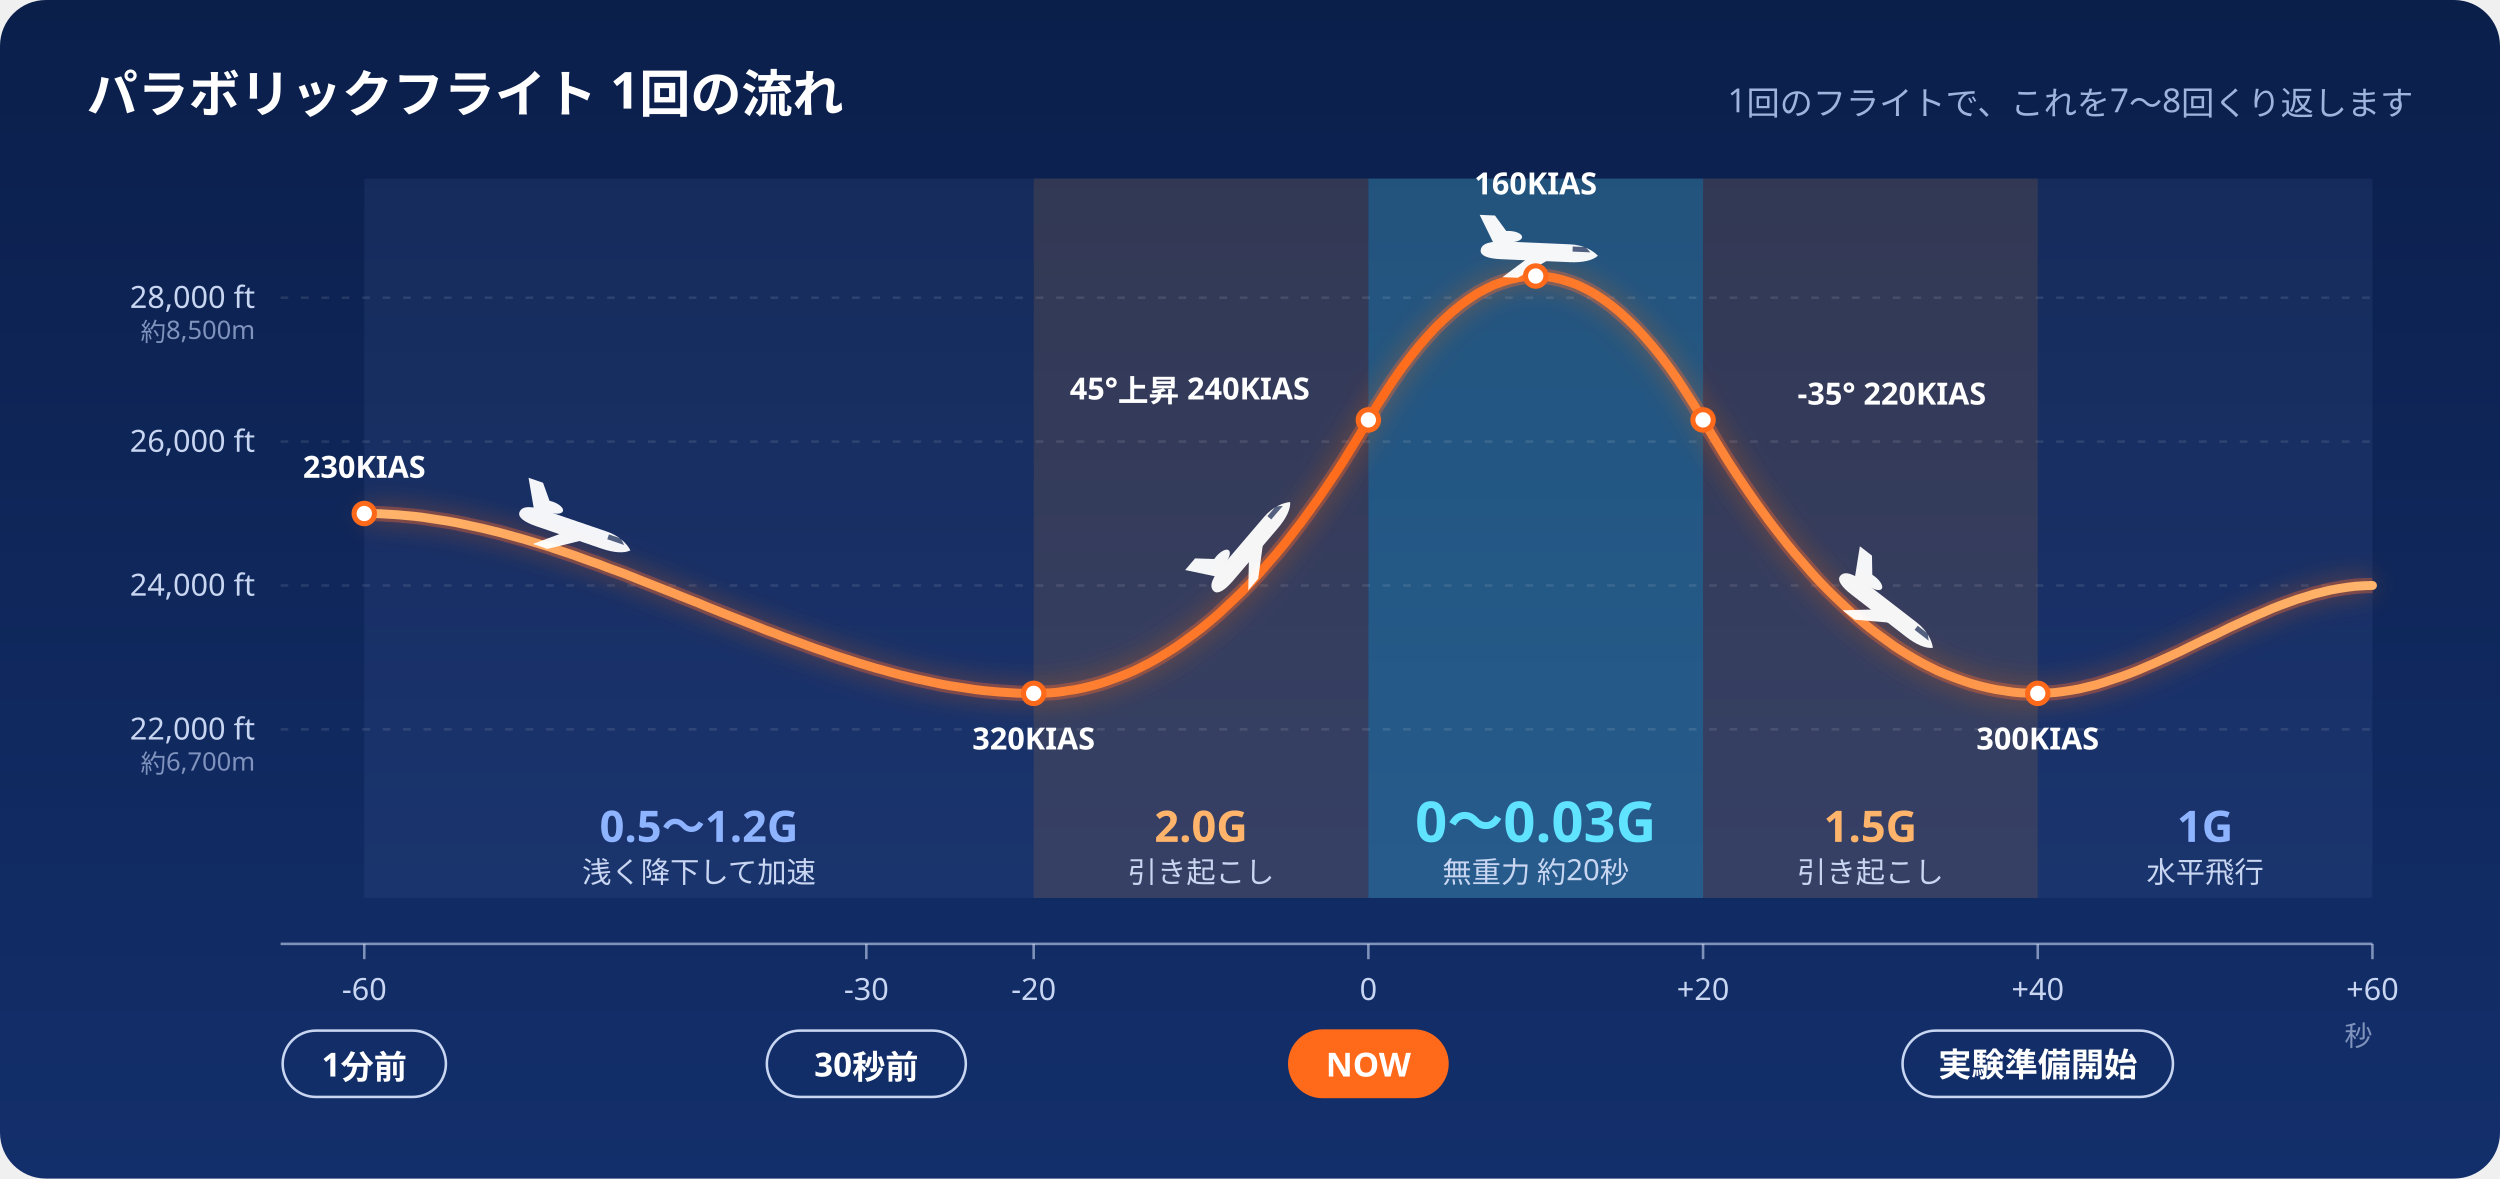
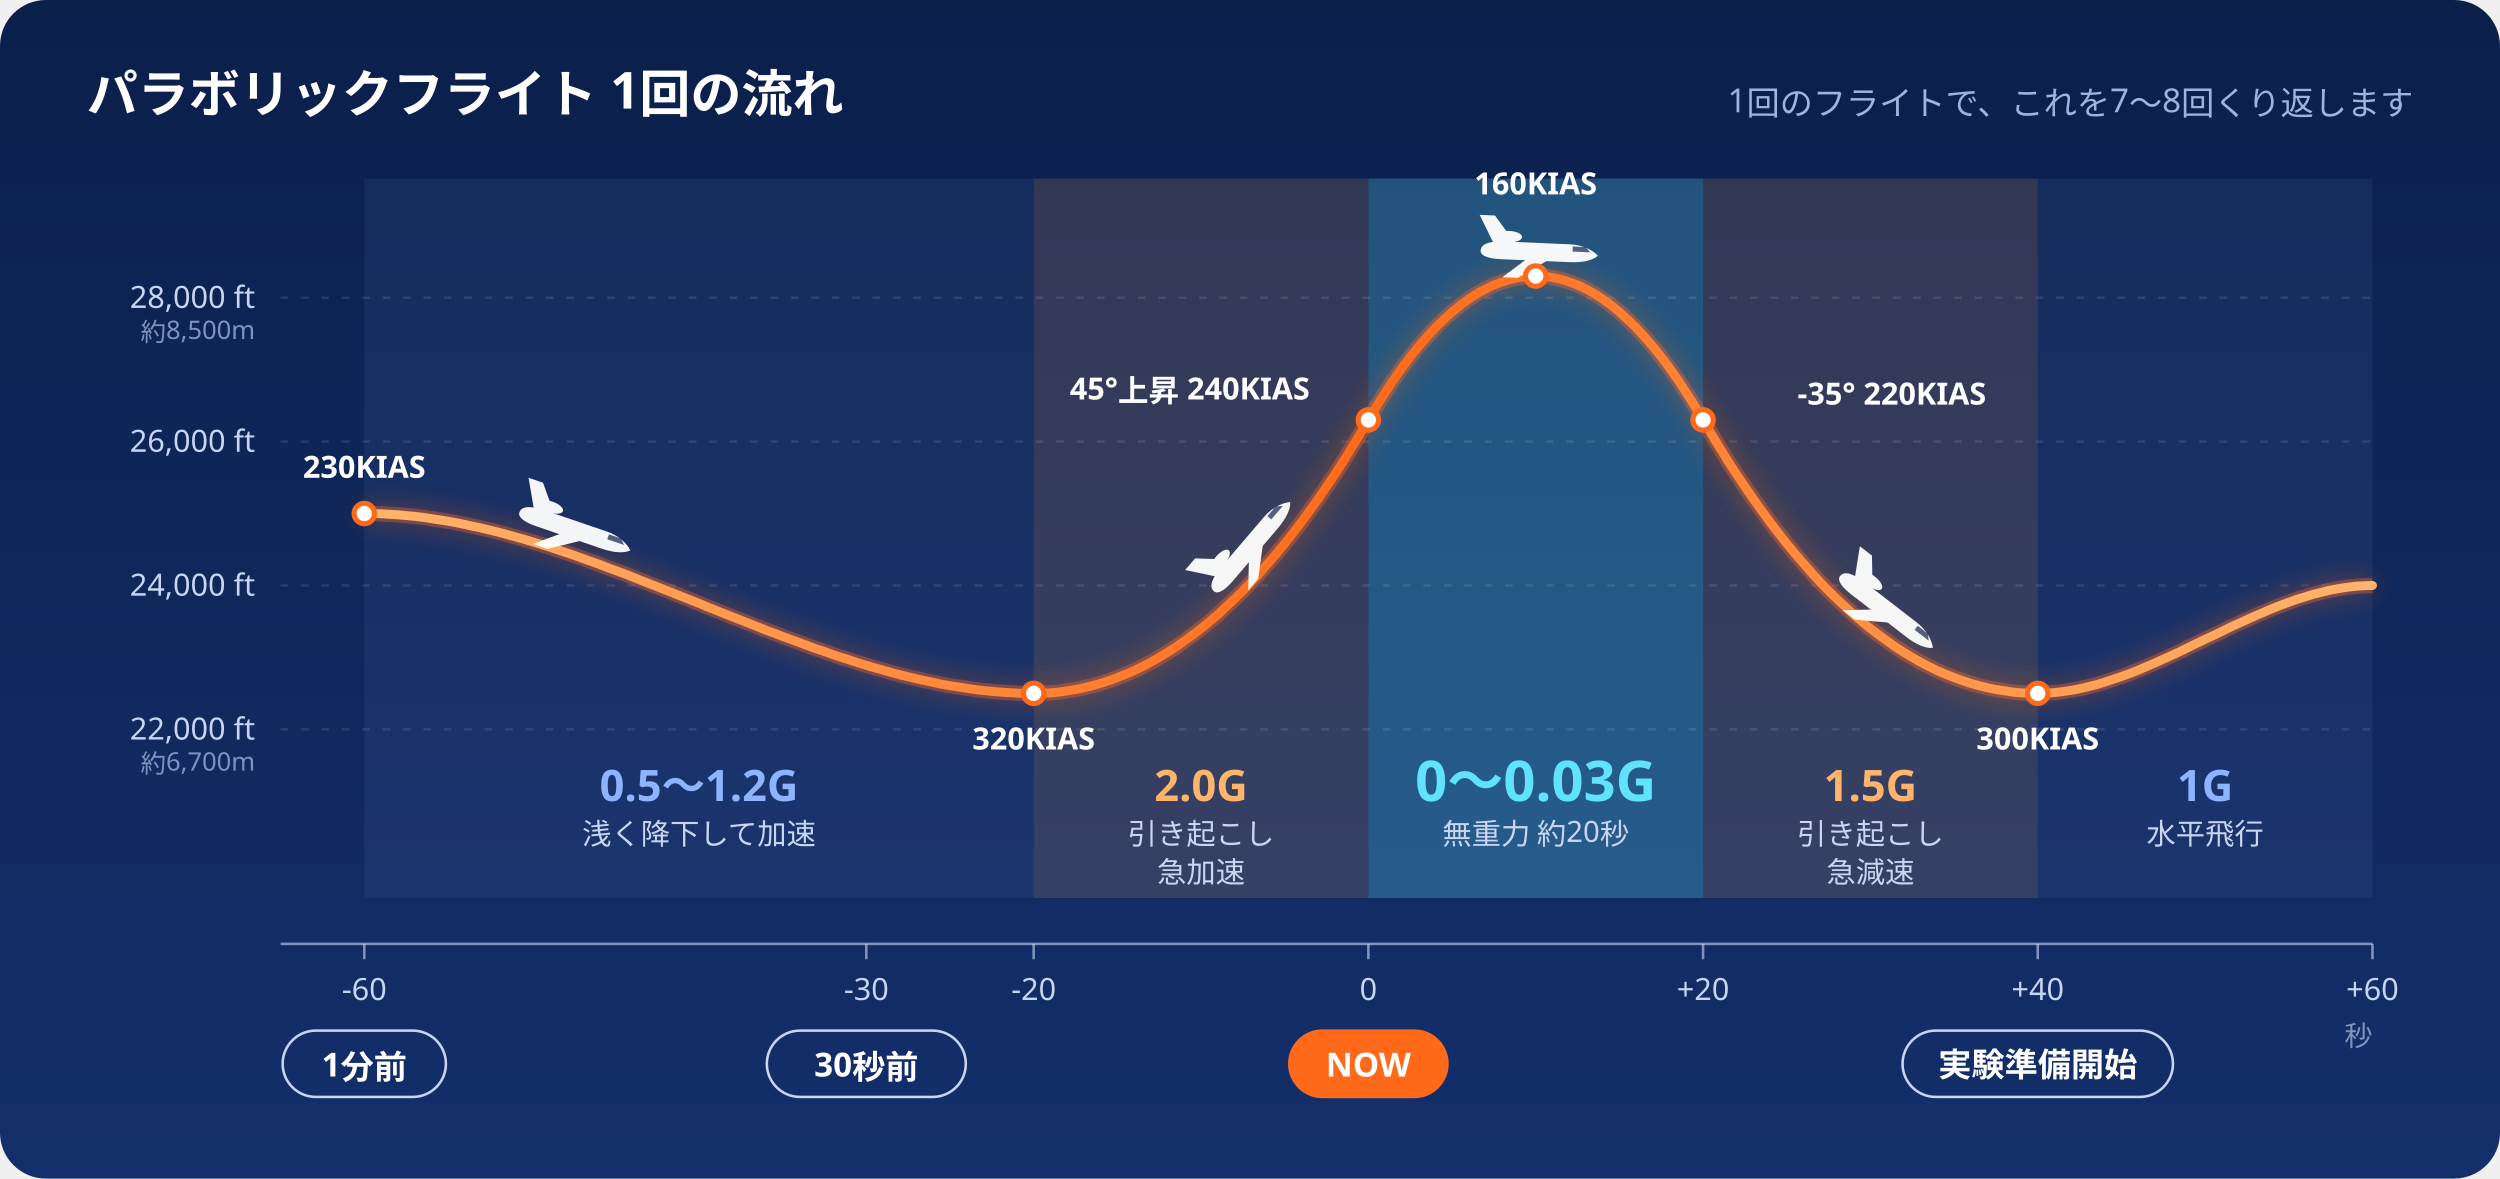
<svg xmlns="http://www.w3.org/2000/svg" viewBox="0 0 980 462" width="980" height="462" font-family="'Hiragino Sans','Noto Sans JP','Yu Gothic',sans-serif">
  <defs>
    <linearGradient id="bg" x1="0" y1="0" x2="0" y2="1">
      <stop offset="0" stop-color="#0b1f4b" />
      <stop offset="1" stop-color="#132f6b" />
    </linearGradient>
    <linearGradient id="ln" x1="0" y1="0" x2="1" y2="0">
      <stop offset="0" stop-color="#ffb46b" />
      <stop offset=".5" stop-color="#ff6a1a" />
      <stop offset="1" stop-color="#ffb46b" />
    </linearGradient>
    <filter id="gl" x="-5%" y="-20%" width="110%" height="140%">
      <feGaussianBlur stdDeviation="5" result="b" />
      <feMerge>
        <feMergeNode in="b" />
        <feMergeNode in="SourceGraphic" />
      </feMerge>
    </filter>
  </defs>
  <rect width="980" height="462" rx="18" fill="url(#bg)" />
  <text x="34" y="44" fill="#fff" font-size="20" font-weight="700">パラボリックフライト 1回の流れ</text>
  <text x="946" y="44" fill="#9fb3dd" font-size="13" text-anchor="end">1回のフライトで、これを7〜8回くり返します</text>
  <rect x="142.8" y="70" width="262.4" height="282" fill="#8fb4ff" opacity="0.07" />
-   <text x="274.0" y="330" fill="#8fb4ff" font-size="17" font-weight="800" text-anchor="middle">0.5〜1.2G</text>
-   <text x="274.0" y="346" fill="#c9d6f2" font-size="11.5" text-anchor="middle">浅く降下して加速</text>
+   <text x="274.0" y="314" fill="#8fb4ff" font-size="17" font-weight="800" text-anchor="middle">0.5〜1.2G</text>
+   <text x="274.0" y="331" fill="#c9d6f2" font-size="11.5" text-anchor="middle">浅く降下して加速</text>
  <rect x="405.2" y="70" width="131.2" height="282" fill="#ffb46b" opacity="0.16" />
-   <text x="470.8" y="330" fill="#ffb46b" font-size="17" font-weight="800" text-anchor="middle">2.0G</text>
-   <text x="470.8" y="346" fill="#c9d6f2" font-size="11.5" text-anchor="middle">引き起こし</text>
+   <text x="470.8" y="314" fill="#ffb46b" font-size="17" font-weight="800" text-anchor="middle">2.0G</text>
+   <text x="470.8" y="331" fill="#c9d6f2" font-size="11.5" text-anchor="middle">引き起こし</text>
+   <text x="470.8" y="346" fill="#c9d6f2" font-size="11.5" text-anchor="middle">急加速</text>
  <rect x="536.4" y="70" width="131.2" height="282" fill="#5fe3ff" opacity="0.26" />
-   <text x="602.0" y="330" fill="#5fe3ff" font-size="22" font-weight="800" text-anchor="middle">0〜0.03G</text>
-   <text x="602.0" y="346" fill="#c9d6f2" font-size="11.5" text-anchor="middle">無重力 約20秒</text>
+   <text x="602.0" y="314" fill="#5fe3ff" font-size="22" font-weight="800" text-anchor="middle">0〜0.03G</text>
+   <text x="602.0" y="331" fill="#c9d6f2" font-size="11.5" text-anchor="middle">無重力 約20秒</text>
  <rect x="667.6" y="70" width="131.2" height="282" fill="#ffb46b" opacity="0.16" />
-   <text x="733.2" y="330" fill="#ffb46b" font-size="17" font-weight="800" text-anchor="middle">1.5G</text>
-   <text x="733.2" y="346" fill="#c9d6f2" font-size="11.5" text-anchor="middle">引き起こし</text>
+   <text x="733.2" y="314" fill="#ffb46b" font-size="17" font-weight="800" text-anchor="middle">1.5G</text>
+   <text x="733.2" y="331" fill="#c9d6f2" font-size="11.5" text-anchor="middle">引き起こし</text>
+   <text x="733.2" y="346" fill="#c9d6f2" font-size="11.5" text-anchor="middle">急減速</text>
  <rect x="798.8" y="70" width="131.2" height="282" fill="#8fb4ff" opacity="0.07" />
-   <text x="864.4" y="330" fill="#8fb4ff" font-size="17" font-weight="800" text-anchor="middle">1G</text>
-   <text x="864.4" y="346" fill="#c9d6f2" font-size="11.5" text-anchor="middle">水平飛行</text>
+   <text x="864.4" y="314" fill="#8fb4ff" font-size="17" font-weight="800" text-anchor="middle">1G</text>
+   <text x="864.4" y="331" fill="#c9d6f2" font-size="11.5" text-anchor="middle">水平飛行</text>
  <line x1="110" y1="116.7" x2="930" y2="116.7" stroke="#ffffff" stroke-opacity=".10" stroke-dasharray="3 5" />
  <text x="100" y="120.7" fill="#c9d6f2" font-size="12" text-anchor="end">28,000 ft</text>
  <text x="100" y="133.7" fill="#8093bd" font-size="10" text-anchor="end">約8,500m</text>
  <line x1="110" y1="173.1" x2="930" y2="173.1" stroke="#ffffff" stroke-opacity=".10" stroke-dasharray="3 5" />
  <text x="100" y="177.1" fill="#c9d6f2" font-size="12" text-anchor="end">26,000 ft</text>
  <line x1="110" y1="229.5" x2="930" y2="229.5" stroke="#ffffff" stroke-opacity=".10" stroke-dasharray="3 5" />
  <text x="100" y="233.5" fill="#c9d6f2" font-size="12" text-anchor="end">24,000 ft</text>
  <line x1="110" y1="285.9" x2="930" y2="285.9" stroke="#ffffff" stroke-opacity=".10" stroke-dasharray="3 5" />
  <text x="100" y="289.9" fill="#c9d6f2" font-size="12" text-anchor="end">22,000 ft</text>
  <text x="100" y="302.9" fill="#8093bd" font-size="10" text-anchor="end">約6,700m</text>
  <path d="M142.8 201.3 L146.1 201.3 L149.4 201.4 L152.6 201.6 L155.9 201.8 L159.2 202.1 L162.5 202.4 L165.8 202.8 L169.0 203.3 L172.3 203.8 L175.6 204.3 L178.9 204.9 L182.2 205.6 L185.4 206.3 L188.7 207.0 L192.0 207.8 L195.3 208.6 L198.6 209.5 L201.8 210.4 L205.1 211.3 L208.4 212.3 L211.7 213.3 L215.0 214.3 L218.2 215.4 L221.5 216.5 L224.8 217.6 L228.1 218.8 L231.4 220.0 L234.6 221.1 L237.9 222.4 L241.2 223.6 L244.5 224.8 L247.8 226.1 L251.0 227.4 L254.3 228.7 L257.6 230.0 L260.9 231.3 L264.2 232.6 L267.4 233.9 L270.7 235.2 L274.0 236.5 L277.3 237.9 L280.6 239.2 L283.8 240.5 L287.1 241.8 L290.4 243.1 L293.7 244.4 L297.0 245.7 L300.2 247.0 L303.5 248.2 L306.8 249.5 L310.1 250.7 L313.4 251.9 L316.6 253.1 L319.9 254.3 L323.2 255.4 L326.5 256.6 L329.8 257.7 L333.0 258.7 L336.3 259.8 L339.6 260.8 L342.9 261.8 L346.2 262.7 L349.4 263.6 L352.7 264.5 L356.0 265.3 L359.3 266.1 L362.6 266.8 L365.8 267.5 L369.1 268.2 L372.4 268.8 L375.7 269.3 L379.0 269.8 L382.2 270.3 L385.5 270.7 L388.8 271.0 L392.1 271.3 L395.4 271.5 L398.6 271.7 L401.9 271.8 L405.2 271.8 L408.5 271.7 L411.8 271.6 L415.0 271.3 L418.3 270.8 L421.6 270.3 L424.9 269.6 L428.2 268.8 L431.4 267.9 L434.7 266.8 L438.0 265.6 L441.3 264.3 L444.6 262.9 L447.8 261.3 L451.1 259.6 L454.4 257.7 L457.7 255.7 L461.0 253.6 L464.2 251.3 L467.5 248.9 L470.8 246.4 L474.1 243.7 L477.4 240.9 L480.6 237.9 L483.9 234.8 L487.2 231.6 L490.5 228.2 L493.8 224.6 L497.0 220.9 L500.3 217.1 L503.6 213.1 L506.9 208.9 L510.2 204.6 L513.4 200.2 L516.7 195.6 L520.0 190.8 L523.3 185.9 L526.6 180.8 L529.8 175.6 L533.1 170.2 L536.4 164.6 L539.7 159.1 L543.0 153.9 L546.2 149.0 L549.5 144.3 L552.8 139.9 L556.1 135.8 L559.4 132.0 L562.6 128.5 L565.9 125.3 L569.2 122.3 L572.5 119.6 L575.8 117.2 L579.0 115.1 L582.3 113.3 L585.6 111.7 L588.9 110.5 L592.2 109.5 L595.4 108.8 L598.7 108.3 L602.0 108.2 L605.3 108.3 L608.6 108.8 L611.8 109.5 L615.1 110.5 L618.4 111.7 L621.7 113.3 L625.0 115.1 L628.2 117.2 L631.5 119.6 L634.8 122.3 L638.1 125.3 L641.4 128.5 L644.6 132.0 L647.9 135.8 L651.2 139.9 L654.5 144.3 L657.8 149.0 L661.0 153.9 L664.3 159.1 L667.6 164.6 L670.9 170.2 L674.2 175.6 L677.4 180.8 L680.7 185.9 L684.0 190.8 L687.3 195.6 L690.6 200.2 L693.8 204.6 L697.1 208.9 L700.4 213.1 L703.7 217.1 L707.0 220.9 L710.2 224.6 L713.5 228.2 L716.8 231.6 L720.1 234.8 L723.4 237.9 L726.6 240.9 L729.9 243.7 L733.2 246.4 L736.5 248.9 L739.8 251.3 L743.0 253.6 L746.3 255.7 L749.6 257.7 L752.9 259.6 L756.2 261.3 L759.4 262.9 L762.7 264.3 L766.0 265.6 L769.3 266.8 L772.6 267.9 L775.8 268.8 L779.1 269.6 L782.4 270.3 L785.7 270.8 L789.0 271.3 L792.2 271.6 L795.5 271.7 L798.8 271.8 L802.1 271.7 L805.4 271.5 L808.6 271.1 L811.9 270.6 L815.2 270.0 L818.5 269.2 L821.8 268.4 L825.0 267.4 L828.3 266.3 L831.6 265.2 L834.9 264.0 L838.2 262.7 L841.4 261.3 L844.7 259.9 L848.0 258.4 L851.3 256.9 L854.6 255.4 L857.8 253.8 L861.1 252.2 L864.4 250.6 L867.7 249.1 L871.0 247.5 L874.2 245.9 L877.5 244.4 L880.8 242.9 L884.1 241.4 L887.4 240.0 L890.6 238.6 L893.9 237.3 L897.2 236.1 L900.5 234.9 L903.8 233.9 L907.0 232.9 L910.3 232.1 L913.6 231.3 L916.9 230.7 L920.2 230.2 L923.4 229.8 L926.7 229.6 L930.0 229.5" fill="none" stroke="#ff6a1a" stroke-width="6" stroke-opacity=".35" filter="url(#gl)" />
  <path d="M142.8 201.3 L146.1 201.3 L149.4 201.4 L152.6 201.6 L155.9 201.8 L159.2 202.1 L162.5 202.4 L165.8 202.8 L169.0 203.3 L172.3 203.8 L175.6 204.3 L178.9 204.9 L182.2 205.6 L185.4 206.3 L188.7 207.0 L192.0 207.8 L195.3 208.6 L198.6 209.5 L201.8 210.4 L205.1 211.3 L208.4 212.3 L211.7 213.3 L215.0 214.3 L218.2 215.4 L221.5 216.5 L224.8 217.6 L228.1 218.8 L231.4 220.0 L234.6 221.1 L237.9 222.4 L241.2 223.6 L244.5 224.8 L247.8 226.1 L251.0 227.4 L254.3 228.7 L257.6 230.0 L260.9 231.3 L264.2 232.6 L267.4 233.9 L270.7 235.2 L274.0 236.5 L277.3 237.9 L280.6 239.2 L283.8 240.5 L287.1 241.8 L290.4 243.1 L293.7 244.4 L297.0 245.7 L300.2 247.0 L303.5 248.2 L306.8 249.5 L310.1 250.7 L313.4 251.9 L316.6 253.1 L319.9 254.3 L323.2 255.4 L326.5 256.6 L329.8 257.7 L333.0 258.7 L336.3 259.8 L339.6 260.8 L342.9 261.8 L346.2 262.7 L349.4 263.6 L352.7 264.5 L356.0 265.3 L359.3 266.1 L362.6 266.8 L365.8 267.5 L369.1 268.2 L372.4 268.8 L375.7 269.3 L379.0 269.8 L382.2 270.3 L385.5 270.7 L388.8 271.0 L392.1 271.3 L395.4 271.5 L398.6 271.7 L401.9 271.8 L405.2 271.8 L408.5 271.7 L411.8 271.6 L415.0 271.3 L418.3 270.8 L421.6 270.3 L424.9 269.6 L428.2 268.8 L431.4 267.9 L434.7 266.8 L438.0 265.6 L441.3 264.3 L444.6 262.9 L447.8 261.3 L451.1 259.6 L454.4 257.7 L457.7 255.7 L461.0 253.6 L464.2 251.3 L467.5 248.9 L470.8 246.4 L474.1 243.7 L477.4 240.9 L480.6 237.9 L483.9 234.8 L487.2 231.6 L490.5 228.2 L493.8 224.6 L497.0 220.9 L500.3 217.1 L503.6 213.1 L506.9 208.9 L510.2 204.6 L513.4 200.2 L516.7 195.6 L520.0 190.8 L523.3 185.9 L526.6 180.8 L529.8 175.6 L533.1 170.2 L536.4 164.6 L539.7 159.1 L543.0 153.9 L546.2 149.0 L549.5 144.3 L552.8 139.9 L556.1 135.8 L559.4 132.0 L562.6 128.5 L565.9 125.3 L569.2 122.3 L572.5 119.6 L575.8 117.2 L579.0 115.1 L582.3 113.3 L585.6 111.7 L588.9 110.5 L592.2 109.5 L595.4 108.8 L598.7 108.3 L602.0 108.2 L605.3 108.3 L608.6 108.8 L611.8 109.5 L615.1 110.5 L618.4 111.7 L621.7 113.3 L625.0 115.1 L628.2 117.2 L631.5 119.6 L634.8 122.3 L638.1 125.3 L641.4 128.5 L644.6 132.0 L647.9 135.8 L651.2 139.9 L654.5 144.3 L657.8 149.0 L661.0 153.9 L664.3 159.1 L667.6 164.6 L670.9 170.2 L674.2 175.6 L677.4 180.8 L680.7 185.9 L684.0 190.8 L687.3 195.6 L690.6 200.2 L693.8 204.6 L697.1 208.9 L700.4 213.1 L703.7 217.1 L707.0 220.9 L710.2 224.6 L713.5 228.2 L716.8 231.6 L720.1 234.8 L723.4 237.9 L726.6 240.9 L729.9 243.7 L733.2 246.4 L736.5 248.9 L739.8 251.3 L743.0 253.6 L746.3 255.7 L749.6 257.7 L752.9 259.6 L756.2 261.3 L759.4 262.9 L762.7 264.3 L766.0 265.6 L769.3 266.8 L772.6 267.9 L775.8 268.8 L779.1 269.6 L782.4 270.3 L785.7 270.8 L789.0 271.3 L792.2 271.6 L795.5 271.7 L798.8 271.8 L802.1 271.7 L805.4 271.5 L808.6 271.1 L811.9 270.6 L815.2 270.0 L818.5 269.2 L821.8 268.4 L825.0 267.4 L828.3 266.3 L831.6 265.2 L834.9 264.0 L838.2 262.7 L841.4 261.3 L844.7 259.9 L848.0 258.4 L851.3 256.9 L854.6 255.4 L857.8 253.8 L861.1 252.2 L864.4 250.6 L867.7 249.1 L871.0 247.5 L874.2 245.9 L877.5 244.4 L880.8 242.9 L884.1 241.4 L887.4 240.0 L890.6 238.6 L893.9 237.3 L897.2 236.1 L900.5 234.9 L903.8 233.9 L907.0 232.9 L910.3 232.1 L913.6 231.3 L916.9 230.7 L920.2 230.2 L923.4 229.8 L926.7 229.6 L930.0 229.5" fill="none" stroke="url(#ln)" stroke-width="3.5" stroke-linecap="round" />
  <g transform="translate(221.5 216.5) rotate(18.9) translate(0 -9)" fill="#ffffff" opacity=".95">
    <path d="M-22 0C-22 -3 -18 -4 -12 -4L13 -4C18 -4 22 -2 24 0C22 2 18 3 13 3L-14 3C-19 3 -22 2 -22 0Z" />
    <path d="M-17 -3L-23 -14L-17 -14L-9 -4Z" />
    <path d="M-2 1L-13 10L-7 10L7 1Z" />
    <ellipse cx="-11" cy="-6" rx="5" ry="2.2" />
    <path d="M14 -3.2L19 -3.2L21 -1.2L14 -1.2Z" fill="#0b1f4b" opacity=".7" />
  </g>
  <g transform="translate(497.0 220.9) rotate(-49.5) translate(0 -9)" fill="#ffffff" opacity=".95">
    <path d="M-22 0C-22 -3 -18 -4 -12 -4L13 -4C18 -4 22 -2 24 0C22 2 18 3 13 3L-14 3C-19 3 -22 2 -22 0Z" />
    <path d="M-17 -3L-23 -14L-17 -14L-9 -4Z" />
    <path d="M-2 1L-13 10L-7 10L7 1Z" />
    <ellipse cx="-11" cy="-6" rx="5" ry="2.2" />
    <path d="M14 -3.2L19 -3.2L21 -1.2L14 -1.2Z" fill="#0b1f4b" opacity=".7" />
  </g>
  <g transform="translate(602.0 108.2) rotate(2.5) translate(0 -9)" fill="#ffffff" opacity=".95">
    <path d="M-22 0C-22 -3 -18 -4 -12 -4L13 -4C18 -4 22 -2 24 0C22 2 18 3 13 3L-14 3C-19 3 -22 2 -22 0Z" />
    <path d="M-17 -3L-23 -14L-17 -14L-9 -4Z" />
    <path d="M-2 1L-13 10L-7 10L7 1Z" />
    <ellipse cx="-11" cy="-6" rx="5" ry="2.2" />
    <path d="M14 -3.2L19 -3.2L21 -1.2L14 -1.2Z" fill="#0b1f4b" opacity=".7" />
  </g>
  <g transform="translate(733.2 246.4) rotate(37.7) translate(0 -9)" fill="#ffffff" opacity=".95">
    <path d="M-22 0C-22 -3 -18 -4 -12 -4L13 -4C18 -4 22 -2 24 0C22 2 18 3 13 3L-14 3C-19 3 -22 2 -22 0Z" />
    <path d="M-17 -3L-23 -14L-17 -14L-9 -4Z" />
    <path d="M-2 1L-13 10L-7 10L7 1Z" />
    <ellipse cx="-11" cy="-6" rx="5" ry="2.2" />
    <path d="M14 -3.2L19 -3.2L21 -1.2L14 -1.2Z" fill="#0b1f4b" opacity=".7" />
  </g>
  <circle cx="142.8" cy="201.3" r="4" fill="#fff" stroke="#ff6a1a" stroke-width="2" />
  <text x="142.8" y="187.3" fill="#fff" font-size="12" font-weight="600" text-anchor="middle">230KIAS</text>
  <circle cx="405.2" cy="271.8" r="4" fill="#fff" stroke="#ff6a1a" stroke-width="2" />
  <text x="405.2" y="293.8" fill="#fff" font-size="12" font-weight="600" text-anchor="middle">320KIAS</text>
  <circle cx="536.4" cy="164.6" r="4" fill="#fff" stroke="#ff6a1a" stroke-width="2" />
  <text x="466.4" y="156.6" fill="#fff" font-size="12" font-weight="600" text-anchor="middle">45°上昇 240KIAS</text>
  <circle cx="602.0" cy="108.2" r="4" fill="#fff" stroke="#ff6a1a" stroke-width="2" />
  <text x="602.0" y="76.2" fill="#fff" font-size="12" font-weight="600" text-anchor="middle">160KIAS</text>
  <circle cx="667.6" cy="164.6" r="4" fill="#fff" stroke="#ff6a1a" stroke-width="2" />
  <text x="741.6" y="158.6" fill="#fff" font-size="12" font-weight="600" text-anchor="middle">-35° 220KIAS</text>
  <circle cx="798.8" cy="271.8" r="4" fill="#fff" stroke="#ff6a1a" stroke-width="2" />
  <text x="798.8" y="293.8" fill="#fff" font-size="12" font-weight="600" text-anchor="middle">300KIAS</text>
  <line x1="110" y1="370" x2="930" y2="370" stroke="#c9d6f2" stroke-opacity=".6" />
  <line x1="142.8" y1="370" x2="142.8" y2="376" stroke="#c9d6f2" stroke-opacity=".6" />
  <text x="142.8" y="392" fill="#c9d6f2" font-size="12" text-anchor="middle">-60</text>
  <line x1="339.6" y1="370" x2="339.6" y2="376" stroke="#c9d6f2" stroke-opacity=".6" />
  <text x="339.6" y="392" fill="#c9d6f2" font-size="12" text-anchor="middle">-30</text>
  <line x1="405.2" y1="370" x2="405.2" y2="376" stroke="#c9d6f2" stroke-opacity=".6" />
  <text x="405.2" y="392" fill="#c9d6f2" font-size="12" text-anchor="middle">-20</text>
  <line x1="536.4" y1="370" x2="536.4" y2="376" stroke="#c9d6f2" stroke-opacity=".6" />
  <text x="536.4" y="392" fill="#c9d6f2" font-size="12" text-anchor="middle">0</text>
  <line x1="667.6" y1="370" x2="667.6" y2="376" stroke="#c9d6f2" stroke-opacity=".6" />
  <text x="667.6" y="392" fill="#c9d6f2" font-size="12" text-anchor="middle">+20</text>
  <line x1="798.8" y1="370" x2="798.8" y2="376" stroke="#c9d6f2" stroke-opacity=".6" />
  <text x="798.8" y="392" fill="#c9d6f2" font-size="12" text-anchor="middle">+40</text>
  <line x1="930.0" y1="370" x2="930.0" y2="376" stroke="#c9d6f2" stroke-opacity=".6" />
  <text x="930.0" y="392" fill="#c9d6f2" font-size="12" text-anchor="middle">+60</text>
  <text x="930" y="410" fill="#8093bd" font-size="11" text-anchor="end">秒</text>
  <rect x="110.8" y="404" width="64" height="26" rx="13" fill="none" stroke="#c9d6f2" />
  <text x="142.8" y="422" fill="#fff" font-size="13" font-weight="700" text-anchor="middle">1分前</text>
  <rect x="300.6" y="404" width="78" height="26" rx="13" fill="none" stroke="#c9d6f2" />
  <text x="339.6" y="422" fill="#fff" font-size="13" font-weight="700" text-anchor="middle">30秒前</text>
  <rect x="505.4" y="404" width="62" height="26" rx="13" fill="#ff6a1a" stroke="#ff6a1a" />
  <text x="536.4" y="422" fill="#fff" font-size="13" font-weight="700" text-anchor="middle">NOW</text>
  <rect x="745.8" y="404" width="106" height="26" rx="13" fill="none" stroke="#c9d6f2" />
  <text x="798.8" y="422" fill="#fff" font-size="13" font-weight="700" text-anchor="middle">実験準備開始</text>
</svg>
